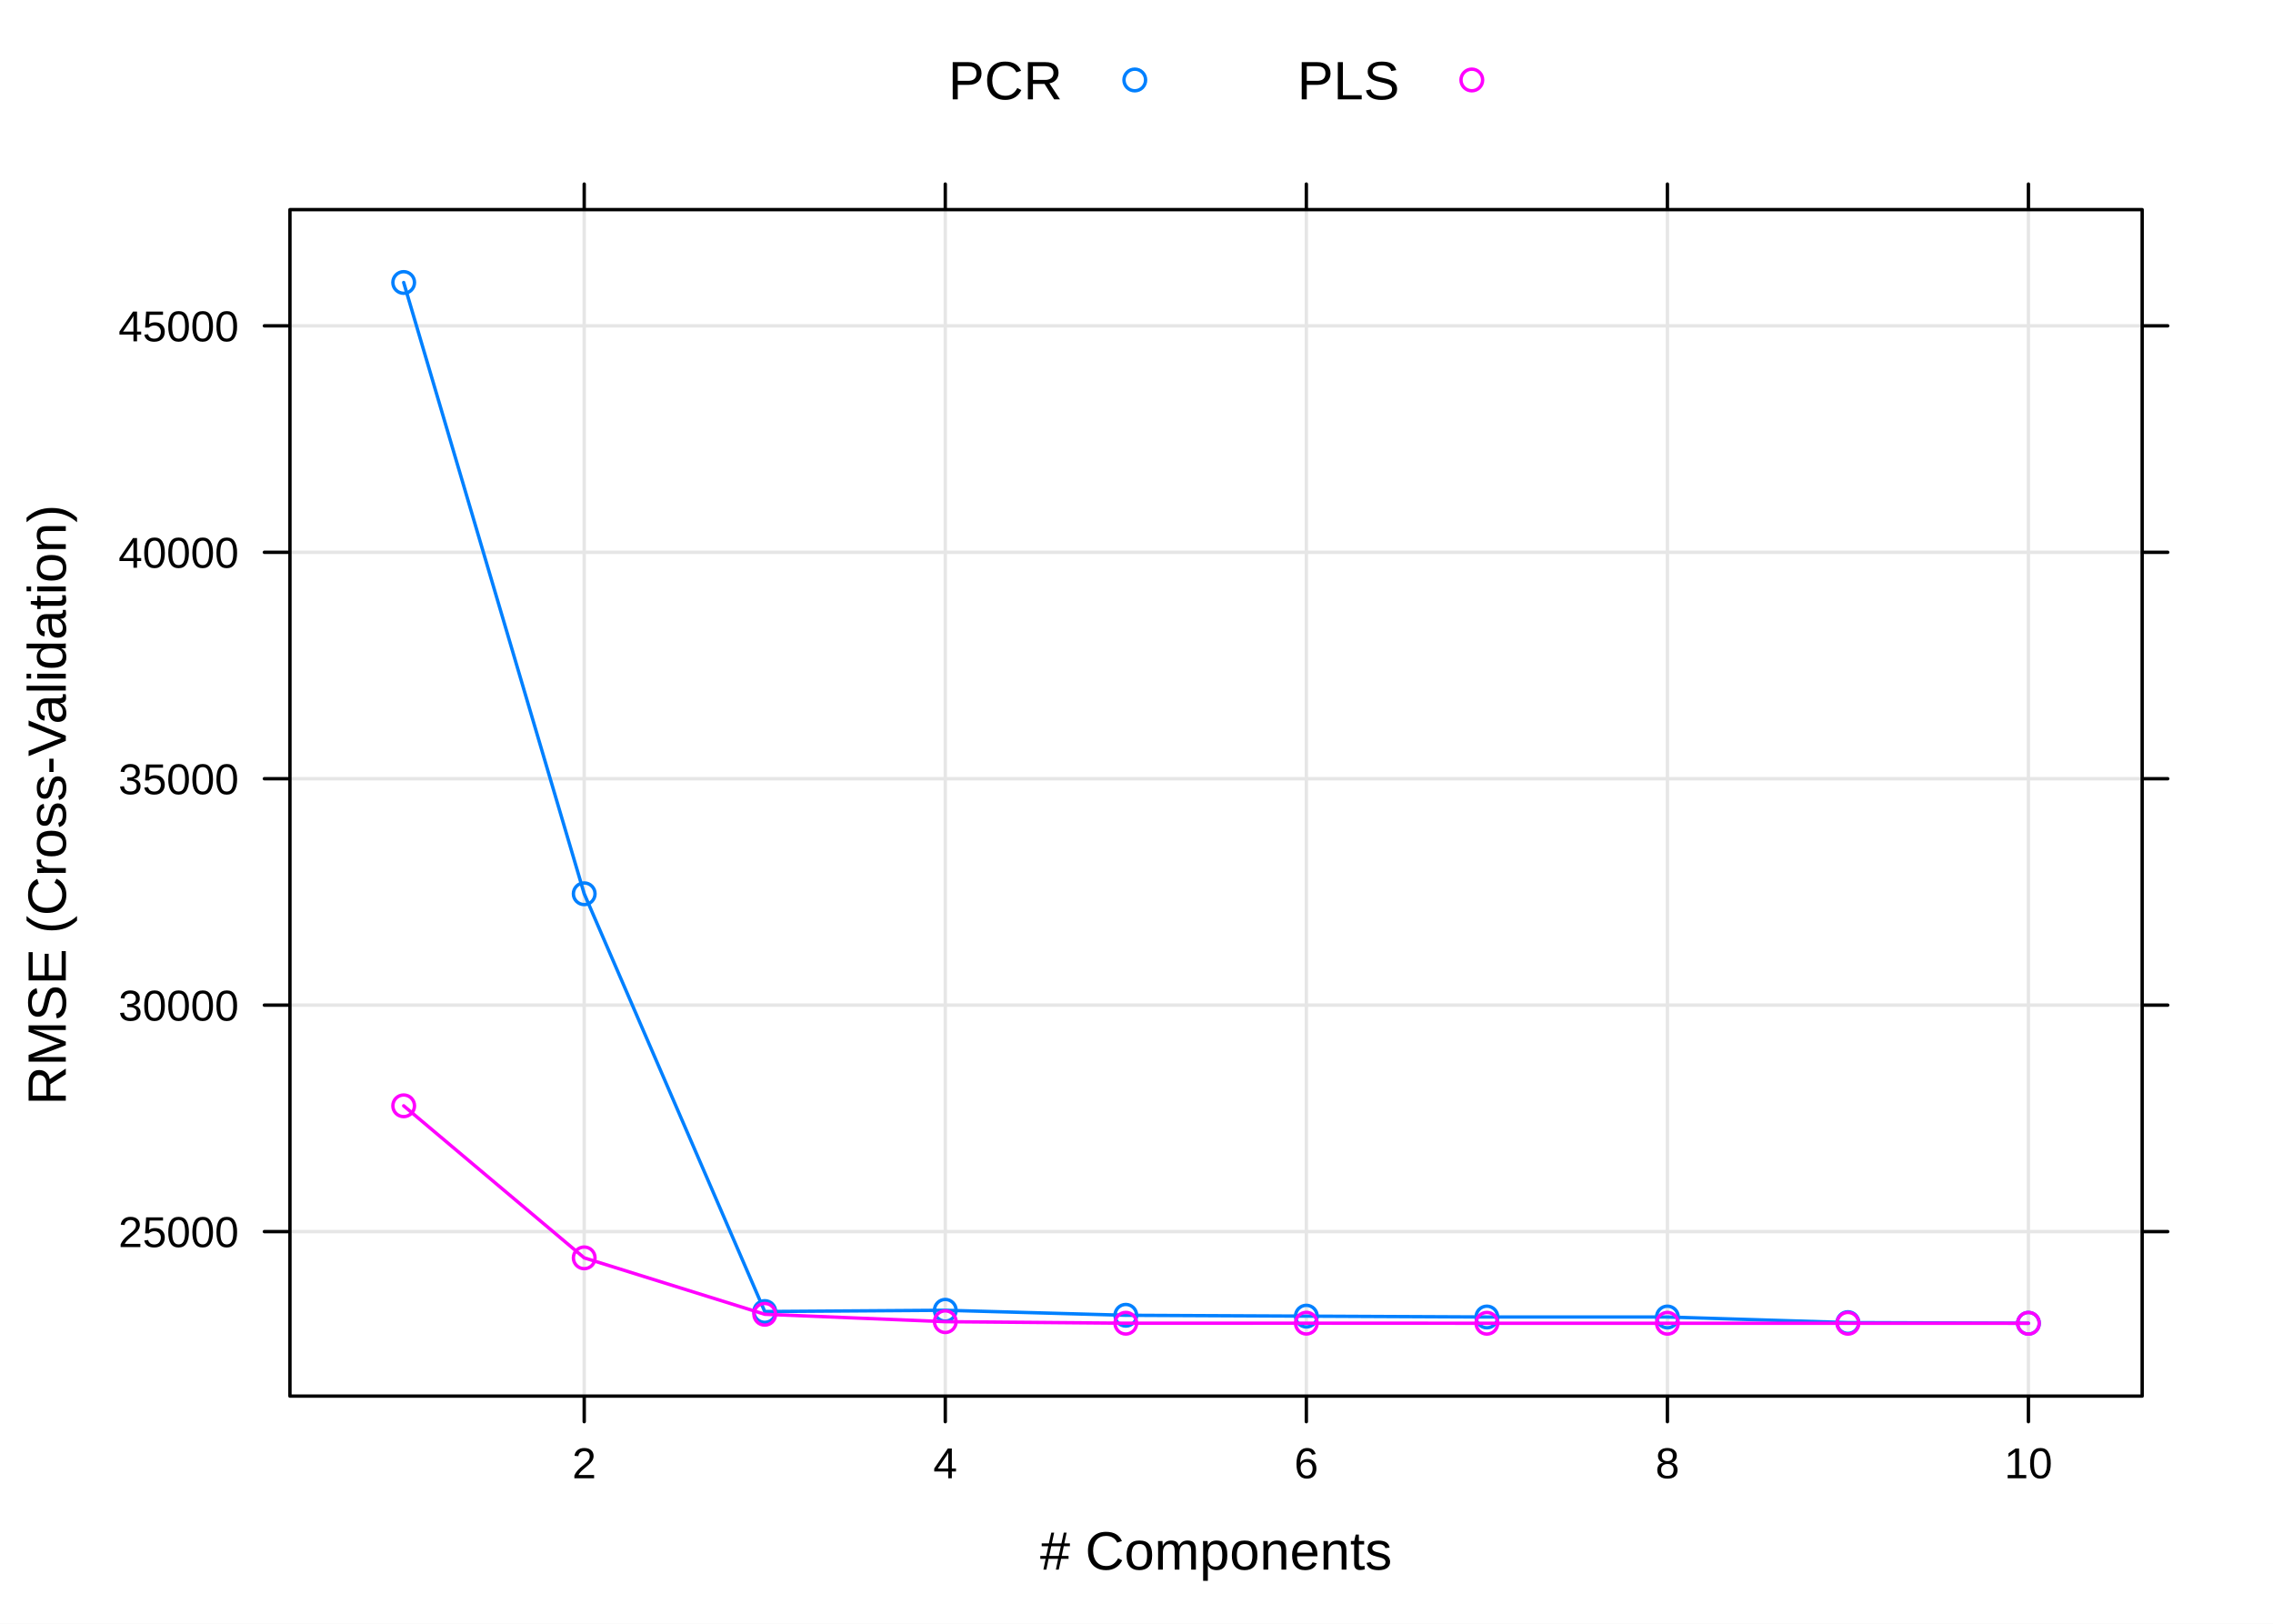
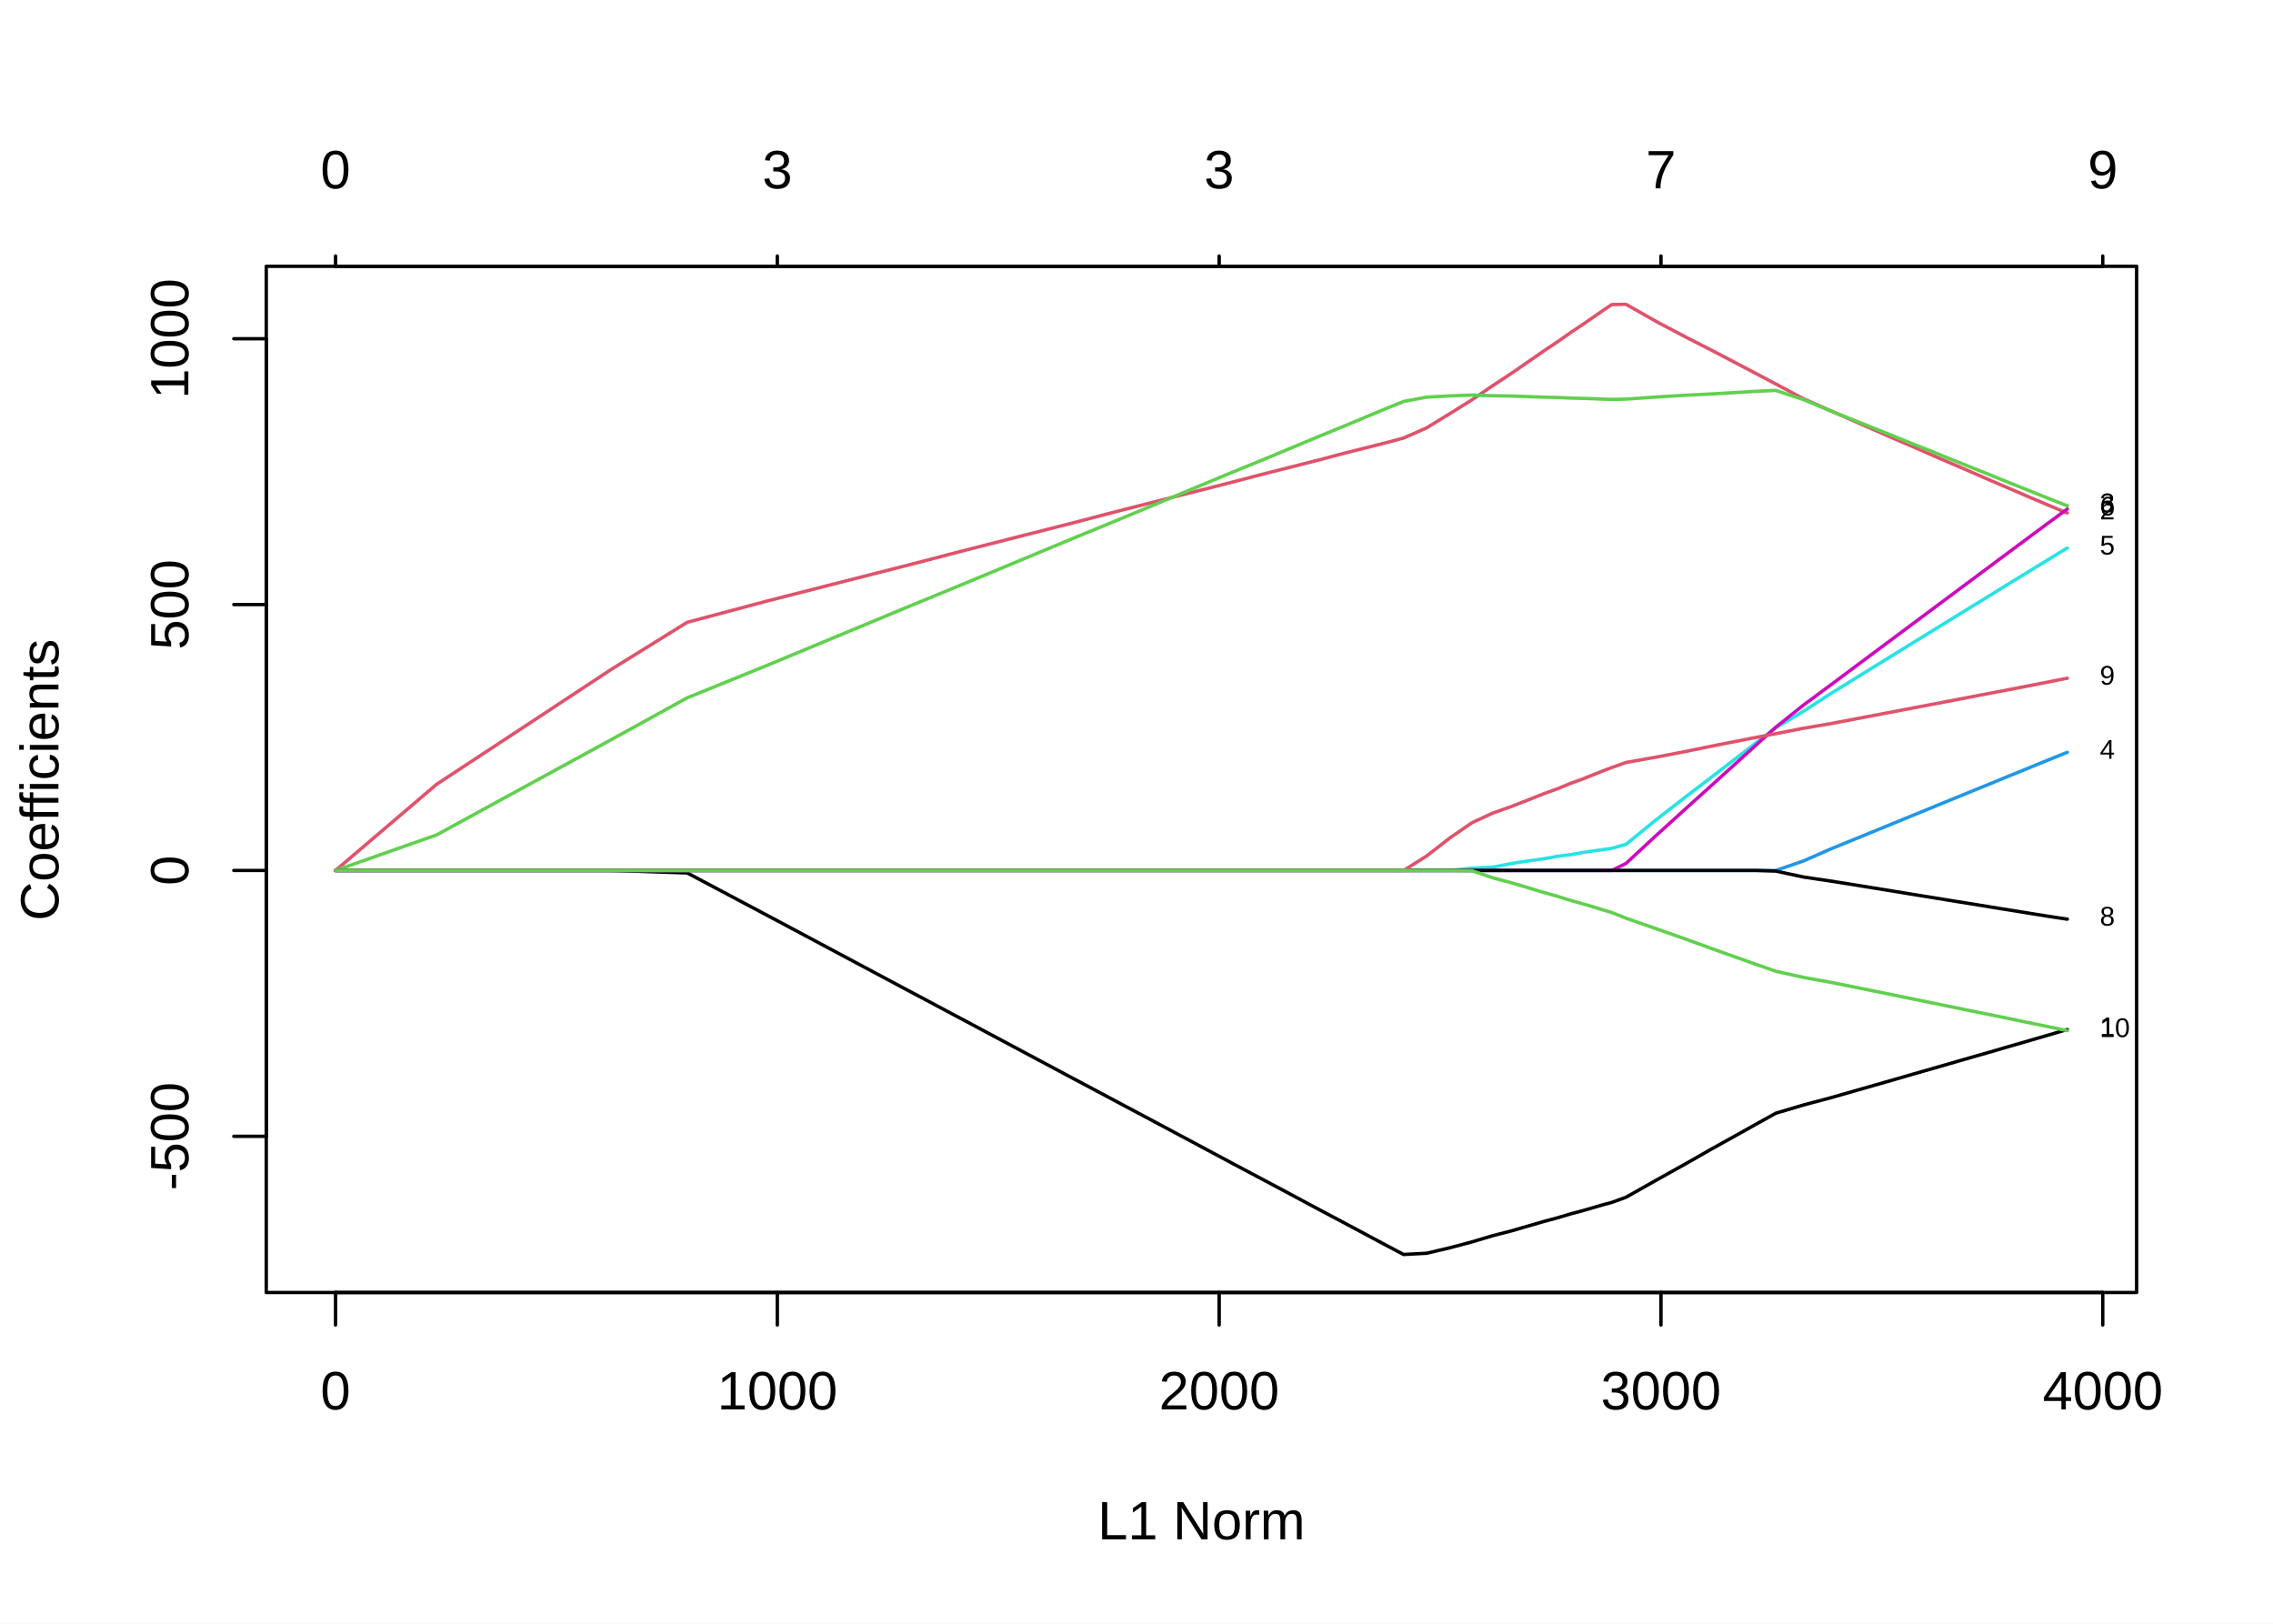
<svg xmlns="http://www.w3.org/2000/svg" viewBox="0 0 504.00 360.00">
  <defs>
    <style type="text/css">
    line, polyline, polygon, path, rect, circle {
      fill: none;
      stroke: #000000;
      stroke-linecap: round;
      stroke-linejoin: round;
      stroke-miterlimit: 10.00;
    }
  </style>
  </defs>
  <rect width="100%" height="100%" style="stroke: none; fill: #FFFFFF;" />
-   <rect x="0.00" y="0.00" width="504.00" height="360.00" style="stroke-width: 0.75; stroke: none;" />
-   <text x="230.62" y="348.00" style="font-size: 12.00px; font-family: Arial;" textLength="78.05px" lengthAdjust="spacingAndGlyphs"># Components</text>
-   <text transform="translate(14.59,245.02) rotate(-90)" style="font-size: 12.00px; font-family: Arial;" textLength="134.03px" lengthAdjust="spacingAndGlyphs">RMSE (Cross-Validation)</text>
  <defs>
-     <clipPath id="cpNjQuMjl8NDc0Ljk5fDMwOS41M3w0Ni40OA==">
-       <rect x="64.29" y="46.48" width="410.70" height="263.05" />
+     <clipPath id="cpNTkuMDR8NDczLjc2fDI4Ni41Nnw1OS4wNA==">
+       <rect x="59.04" y="59.04" width="414.72" height="227.52" />
    </clipPath>
  </defs>
+   <polyline points="74.40,192.99 96.81,192.99 117.05,192.99 135.49,192.99 152.38,193.54 170.18,202.98 186.36,211.60 201.10,219.46 214.54,226.61 226.78,233.14 237.93,239.09 248.10,244.50 257.36,249.43 265.79,253.93 273.47,258.04 280.49,261.76 286.87,265.16 292.68,268.27 297.98,271.08 302.81,273.66 307.21,276.01 311.22,278.13 316.33,277.86 321.58,276.62 326.43,275.33 331.04,273.95 335.10,272.91 338.88,271.81 342.33,270.81 345.42,269.98 348.32,269.11 350.88,268.44 353.25,267.75 355.43,267.11 357.38,266.59 360.53,265.45 367.58,261.47 373.77,258.02 379.55,254.72 384.70,251.86 389.39,249.24 393.76,246.81 399.92,244.98 405.80,243.42 411.01,241.93 415.80,240.56 420.17,239.31 424.24,238.13 427.78,237.12 431.15,236.15 434.17,235.28 436.90,234.49 439.38,233.78 441.64,233.14 443.77,232.51 445.67,231.96 447.37,231.47 448.90,231.03 450.38,230.60 451.67,230.22 452.83,229.89 453.94,229.56 454.91,229.28 455.76,229.02 456.59,228.78 457.30,228.57 458.00,228.36 458.40,228.27 " style="stroke-width: 0.75;" clip-path="url(#cpNTkuMDR8NDczLjc2fDI4Ni41Nnw1OS4wNA==)" />
  <defs>
    <clipPath id="cpMC4wMHw1MDQuMDB8MzYwLjAwfDAuMDA=">
      <rect x="0.00" y="0.00" width="504.00" height="360.00" />
    </clipPath>
  </defs>
-   <line x1="129.54" y1="46.48" x2="129.54" y2="40.81" style="stroke-width: 0.75;" clip-path="url(#cpMC4wMHw1MDQuMDB8MzYwLjAwfDAuMDA=)" />
-   <line x1="209.60" y1="46.48" x2="209.60" y2="40.81" style="stroke-width: 0.75;" clip-path="url(#cpMC4wMHw1MDQuMDB8MzYwLjAwfDAuMDA=)" />
-   <line x1="289.66" y1="46.48" x2="289.66" y2="40.81" style="stroke-width: 0.75;" clip-path="url(#cpMC4wMHw1MDQuMDB8MzYwLjAwfDAuMDA=)" />
-   <line x1="369.72" y1="46.48" x2="369.72" y2="40.81" style="stroke-width: 0.75;" clip-path="url(#cpMC4wMHw1MDQuMDB8MzYwLjAwfDAuMDA=)" />
-   <line x1="449.77" y1="46.48" x2="449.77" y2="40.81" style="stroke-width: 0.75;" clip-path="url(#cpMC4wMHw1MDQuMDB8MzYwLjAwfDAuMDA=)" />
-   <line x1="64.29" y1="273.06" x2="58.62" y2="273.06" style="stroke-width: 0.75;" clip-path="url(#cpMC4wMHw1MDQuMDB8MzYwLjAwfDAuMDA=)" />
-   <line x1="64.29" y1="222.85" x2="58.62" y2="222.85" style="stroke-width: 0.75;" clip-path="url(#cpMC4wMHw1MDQuMDB8MzYwLjAwfDAuMDA=)" />
-   <line x1="64.29" y1="172.65" x2="58.62" y2="172.65" style="stroke-width: 0.75;" clip-path="url(#cpMC4wMHw1MDQuMDB8MzYwLjAwfDAuMDA=)" />
-   <line x1="64.29" y1="122.45" x2="58.62" y2="122.45" style="stroke-width: 0.75;" clip-path="url(#cpMC4wMHw1MDQuMDB8MzYwLjAwfDAuMDA=)" />
-   <line x1="64.29" y1="72.24" x2="58.62" y2="72.24" style="stroke-width: 0.75;" clip-path="url(#cpMC4wMHw1MDQuMDB8MzYwLjAwfDAuMDA=)" />
+   <line x1="74.40" y1="286.56" x2="466.25" y2="286.56" style="stroke-width: 0.75;" clip-path="url(#cpMC4wMHw1MDQuMDB8MzYwLjAwfDAuMDA=)" />
+   <line x1="74.40" y1="286.56" x2="74.40" y2="293.76" style="stroke-width: 0.75;" clip-path="url(#cpMC4wMHw1MDQuMDB8MzYwLjAwfDAuMDA=)" />
+   <line x1="172.36" y1="286.56" x2="172.36" y2="293.76" style="stroke-width: 0.75;" clip-path="url(#cpMC4wMHw1MDQuMDB8MzYwLjAwfDAuMDA=)" />
+   <line x1="270.33" y1="286.56" x2="270.33" y2="293.76" style="stroke-width: 0.75;" clip-path="url(#cpMC4wMHw1MDQuMDB8MzYwLjAwfDAuMDA=)" />
+   <line x1="368.29" y1="286.56" x2="368.29" y2="293.76" style="stroke-width: 0.75;" clip-path="url(#cpMC4wMHw1MDQuMDB8MzYwLjAwfDAuMDA=)" />
+   <line x1="466.25" y1="286.56" x2="466.25" y2="293.76" style="stroke-width: 0.75;" clip-path="url(#cpMC4wMHw1MDQuMDB8MzYwLjAwfDAuMDA=)" />
  <g clip-path="url(#cpMC4wMHw1MDQuMDB8MzYwLjAwfDAuMDA=)">
-     <text x="26.26" y="276.49" style="font-size: 9.60px; font-family: Arial;" textLength="26.70px" lengthAdjust="spacingAndGlyphs">25000</text>
+     <text x="71.06" y="312.48" style="font-size: 12.00px; font-family: Arial;" textLength="6.67px" lengthAdjust="spacingAndGlyphs">0</text>
  </g>
  <g clip-path="url(#cpMC4wMHw1MDQuMDB8MzYwLjAwfDAuMDA=)">
-     <text x="26.26" y="226.29" style="font-size: 9.60px; font-family: Arial;" textLength="26.70px" lengthAdjust="spacingAndGlyphs">30000</text>
+     <text x="159.02" y="312.48" style="font-size: 12.00px; font-family: Arial;" textLength="26.70px" lengthAdjust="spacingAndGlyphs">1000</text>
  </g>
  <g clip-path="url(#cpMC4wMHw1MDQuMDB8MzYwLjAwfDAuMDA=)">
-     <text x="26.26" y="176.09" style="font-size: 9.60px; font-family: Arial;" textLength="26.70px" lengthAdjust="spacingAndGlyphs">35000</text>
+     <text x="256.98" y="312.48" style="font-size: 12.00px; font-family: Arial;" textLength="26.70px" lengthAdjust="spacingAndGlyphs">2000</text>
  </g>
  <g clip-path="url(#cpMC4wMHw1MDQuMDB8MzYwLjAwfDAuMDA=)">
-     <text x="26.26" y="125.88" style="font-size: 9.60px; font-family: Arial;" textLength="26.70px" lengthAdjust="spacingAndGlyphs">40000</text>
+     <text x="354.94" y="312.48" style="font-size: 12.00px; font-family: Arial;" textLength="26.70px" lengthAdjust="spacingAndGlyphs">3000</text>
  </g>
  <g clip-path="url(#cpMC4wMHw1MDQuMDB8MzYwLjAwfDAuMDA=)">
-     <text x="26.26" y="75.68" style="font-size: 9.60px; font-family: Arial;" textLength="26.70px" lengthAdjust="spacingAndGlyphs">45000</text>
+     <text x="452.91" y="312.48" style="font-size: 12.00px; font-family: Arial;" textLength="26.70px" lengthAdjust="spacingAndGlyphs">4000</text>
  </g>
-   <line x1="129.54" y1="309.53" x2="129.54" y2="315.20" style="stroke-width: 0.75;" clip-path="url(#cpMC4wMHw1MDQuMDB8MzYwLjAwfDAuMDA=)" />
-   <line x1="209.60" y1="309.53" x2="209.60" y2="315.20" style="stroke-width: 0.75;" clip-path="url(#cpMC4wMHw1MDQuMDB8MzYwLjAwfDAuMDA=)" />
-   <line x1="289.66" y1="309.53" x2="289.66" y2="315.20" style="stroke-width: 0.75;" clip-path="url(#cpMC4wMHw1MDQuMDB8MzYwLjAwfDAuMDA=)" />
-   <line x1="369.72" y1="309.53" x2="369.72" y2="315.20" style="stroke-width: 0.75;" clip-path="url(#cpMC4wMHw1MDQuMDB8MzYwLjAwfDAuMDA=)" />
-   <line x1="449.77" y1="309.53" x2="449.77" y2="315.20" style="stroke-width: 0.75;" clip-path="url(#cpMC4wMHw1MDQuMDB8MzYwLjAwfDAuMDA=)" />
+   <line x1="59.04" y1="251.93" x2="59.04" y2="75.10" style="stroke-width: 0.75;" clip-path="url(#cpMC4wMHw1MDQuMDB8MzYwLjAwfDAuMDA=)" />
+   <line x1="59.04" y1="251.93" x2="51.84" y2="251.93" style="stroke-width: 0.75;" clip-path="url(#cpMC4wMHw1MDQuMDB8MzYwLjAwfDAuMDA=)" />
+   <line x1="59.04" y1="192.99" x2="51.84" y2="192.99" style="stroke-width: 0.75;" clip-path="url(#cpMC4wMHw1MDQuMDB8MzYwLjAwfDAuMDA=)" />
+   <line x1="59.04" y1="134.04" x2="51.84" y2="134.04" style="stroke-width: 0.75;" clip-path="url(#cpMC4wMHw1MDQuMDB8MzYwLjAwfDAuMDA=)" />
+   <line x1="59.04" y1="75.10" x2="51.84" y2="75.10" style="stroke-width: 0.75;" clip-path="url(#cpMC4wMHw1MDQuMDB8MzYwLjAwfDAuMDA=)" />
  <g clip-path="url(#cpMC4wMHw1MDQuMDB8MzYwLjAwfDAuMDA=)">
-     <text x="126.87" y="327.74" style="font-size: 9.60px; font-family: Arial;" textLength="5.34px" lengthAdjust="spacingAndGlyphs">2</text>
+     <text transform="translate(41.76,263.94) rotate(-90)" style="font-size: 12.00px; font-family: Arial;" textLength="24.02px" lengthAdjust="spacingAndGlyphs">-500</text>
  </g>
  <g clip-path="url(#cpMC4wMHw1MDQuMDB8MzYwLjAwfDAuMDA=)">
-     <text x="206.93" y="327.74" style="font-size: 9.60px; font-family: Arial;" textLength="5.34px" lengthAdjust="spacingAndGlyphs">4</text>
+     <text transform="translate(41.76,196.32) rotate(-90)" style="font-size: 12.00px; font-family: Arial;" textLength="6.67px" lengthAdjust="spacingAndGlyphs">0</text>
  </g>
  <g clip-path="url(#cpMC4wMHw1MDQuMDB8MzYwLjAwfDAuMDA=)">
-     <text x="286.99" y="327.74" style="font-size: 9.60px; font-family: Arial;" textLength="5.34px" lengthAdjust="spacingAndGlyphs">6</text>
+     <text transform="translate(41.76,144.05) rotate(-90)" style="font-size: 12.00px; font-family: Arial;" textLength="20.02px" lengthAdjust="spacingAndGlyphs">500</text>
  </g>
  <g clip-path="url(#cpMC4wMHw1MDQuMDB8MzYwLjAwfDAuMDA=)">
-     <text x="367.05" y="327.74" style="font-size: 9.60px; font-family: Arial;" textLength="5.34px" lengthAdjust="spacingAndGlyphs">8</text>
+     <text transform="translate(41.76,88.44) rotate(-90)" style="font-size: 12.00px; font-family: Arial;" textLength="26.70px" lengthAdjust="spacingAndGlyphs">1000</text>
+   </g>
+   <polyline points="59.04,286.56 473.76,286.56 473.76,59.04 59.04,59.04 59.04,286.56 " style="stroke-width: 0.75;" clip-path="url(#cpMC4wMHw1MDQuMDB8MzYwLjAwfDAuMDA=)" />
+   <g clip-path="url(#cpMC4wMHw1MDQuMDB8MzYwLjAwfDAuMDA=)">
+     <text x="243.39" y="341.28" style="font-size: 12.00px; font-family: Arial;" textLength="46.01px" lengthAdjust="spacingAndGlyphs">L1 Norm</text>
  </g>
  <g clip-path="url(#cpMC4wMHw1MDQuMDB8MzYwLjAwfDAuMDA=)">
-     <text x="444.43" y="327.74" style="font-size: 9.60px; font-family: Arial;" textLength="10.68px" lengthAdjust="spacingAndGlyphs">10</text>
+     <text transform="translate(12.96,204.15) rotate(-90)" style="font-size: 12.00px; font-family: Arial;" textLength="62.70px" lengthAdjust="spacingAndGlyphs">Coefficients</text>
  </g>
-   <line x1="474.99" y1="273.06" x2="480.66" y2="273.06" style="stroke-width: 0.75;" clip-path="url(#cpMC4wMHw1MDQuMDB8MzYwLjAwfDAuMDA=)" />
-   <line x1="474.99" y1="222.85" x2="480.66" y2="222.85" style="stroke-width: 0.75;" clip-path="url(#cpMC4wMHw1MDQuMDB8MzYwLjAwfDAuMDA=)" />
-   <line x1="474.99" y1="172.65" x2="480.66" y2="172.65" style="stroke-width: 0.75;" clip-path="url(#cpMC4wMHw1MDQuMDB8MzYwLjAwfDAuMDA=)" />
-   <line x1="474.99" y1="122.45" x2="480.66" y2="122.45" style="stroke-width: 0.75;" clip-path="url(#cpMC4wMHw1MDQuMDB8MzYwLjAwfDAuMDA=)" />
-   <line x1="474.99" y1="72.24" x2="480.66" y2="72.24" style="stroke-width: 0.75;" clip-path="url(#cpMC4wMHw1MDQuMDB8MzYwLjAwfDAuMDA=)" />
  <defs>
-     <clipPath id="cpNjQuMjl8NDc0Ljk5fDMwOS41M3w0Ni40OA==">
-       <rect x="64.29" y="46.48" width="410.70" height="263.05" />
+     <clipPath id="cpNTkuMDR8NDczLjc2fDI4Ni41Nnw1OS4wNA==">
+       <rect x="59.04" y="59.04" width="414.72" height="227.52" />
    </clipPath>
  </defs>
-   <line x1="64.29" y1="273.06" x2="474.99" y2="273.06" style="stroke-width: 0.75; stroke: #E6E6E6;" clip-path="url(#cpNjQuMjl8NDc0Ljk5fDMwOS41M3w0Ni40OA==)" />
-   <line x1="64.29" y1="222.85" x2="474.99" y2="222.85" style="stroke-width: 0.75; stroke: #E6E6E6;" clip-path="url(#cpNjQuMjl8NDc0Ljk5fDMwOS41M3w0Ni40OA==)" />
-   <line x1="64.29" y1="172.65" x2="474.99" y2="172.65" style="stroke-width: 0.75; stroke: #E6E6E6;" clip-path="url(#cpNjQuMjl8NDc0Ljk5fDMwOS41M3w0Ni40OA==)" />
-   <line x1="64.29" y1="122.45" x2="474.99" y2="122.45" style="stroke-width: 0.75; stroke: #E6E6E6;" clip-path="url(#cpNjQuMjl8NDc0Ljk5fDMwOS41M3w0Ni40OA==)" />
-   <line x1="64.29" y1="72.24" x2="474.99" y2="72.24" style="stroke-width: 0.75; stroke: #E6E6E6;" clip-path="url(#cpNjQuMjl8NDc0Ljk5fDMwOS41M3w0Ni40OA==)" />
-   <line x1="129.54" y1="309.53" x2="129.54" y2="46.48" style="stroke-width: 0.75; stroke: #E6E6E6;" clip-path="url(#cpNjQuMjl8NDc0Ljk5fDMwOS41M3w0Ni40OA==)" />
-   <line x1="209.60" y1="309.53" x2="209.60" y2="46.48" style="stroke-width: 0.75; stroke: #E6E6E6;" clip-path="url(#cpNjQuMjl8NDc0Ljk5fDMwOS41M3w0Ni40OA==)" />
-   <line x1="289.66" y1="309.53" x2="289.66" y2="46.48" style="stroke-width: 0.75; stroke: #E6E6E6;" clip-path="url(#cpNjQuMjl8NDc0Ljk5fDMwOS41M3w0Ni40OA==)" />
-   <line x1="369.72" y1="309.53" x2="369.72" y2="46.48" style="stroke-width: 0.75; stroke: #E6E6E6;" clip-path="url(#cpNjQuMjl8NDc0Ljk5fDMwOS41M3w0Ni40OA==)" />
-   <line x1="449.77" y1="309.53" x2="449.77" y2="46.48" style="stroke-width: 0.75; stroke: #E6E6E6;" clip-path="url(#cpNjQuMjl8NDc0Ljk5fDMwOS41M3w0Ni40OA==)" />
-   <circle cx="89.51" cy="62.63" r="2.40" style="stroke-width: 0.75; stroke: #0080FF;" clip-path="url(#cpNjQuMjl8NDc0Ljk5fDMwOS41M3w0Ni40OA==)" />
-   <circle cx="129.54" cy="198.16" r="2.40" style="stroke-width: 0.75; stroke: #0080FF;" clip-path="url(#cpNjQuMjl8NDc0Ljk5fDMwOS41M3w0Ni40OA==)" />
-   <circle cx="169.57" cy="290.78" r="2.40" style="stroke-width: 0.75; stroke: #0080FF;" clip-path="url(#cpNjQuMjl8NDc0Ljk5fDMwOS41M3w0Ni40OA==)" />
-   <circle cx="209.60" cy="290.50" r="2.40" style="stroke-width: 0.75; stroke: #0080FF;" clip-path="url(#cpNjQuMjl8NDc0Ljk5fDMwOS41M3w0Ni40OA==)" />
-   <circle cx="249.63" cy="291.61" r="2.40" style="stroke-width: 0.75; stroke: #0080FF;" clip-path="url(#cpNjQuMjl8NDc0Ljk5fDMwOS41M3w0Ni40OA==)" />
-   <circle cx="289.66" cy="291.80" r="2.40" style="stroke-width: 0.75; stroke: #0080FF;" clip-path="url(#cpNjQuMjl8NDc0Ljk5fDMwOS41M3w0Ni40OA==)" />
-   <circle cx="329.69" cy="291.99" r="2.40" style="stroke-width: 0.75; stroke: #0080FF;" clip-path="url(#cpNjQuMjl8NDc0Ljk5fDMwOS41M3w0Ni40OA==)" />
-   <circle cx="369.72" cy="291.99" r="2.40" style="stroke-width: 0.75; stroke: #0080FF;" clip-path="url(#cpNjQuMjl8NDc0Ljk5fDMwOS41M3w0Ni40OA==)" />
-   <circle cx="409.74" cy="293.23" r="2.40" style="stroke-width: 0.75; stroke: #0080FF;" clip-path="url(#cpNjQuMjl8NDc0Ljk5fDMwOS41M3w0Ni40OA==)" />
-   <circle cx="449.77" cy="293.38" r="2.40" style="stroke-width: 0.75; stroke: #0080FF;" clip-path="url(#cpNjQuMjl8NDc0Ljk5fDMwOS41M3w0Ni40OA==)" />
-   <polyline points="89.51,62.63 129.54,198.16 169.57,290.78 209.60,290.50 249.63,291.61 289.66,291.80 329.69,291.99 369.72,291.99 409.74,293.23 449.77,293.38 " style="stroke-width: 0.75; stroke: #0080FF;" clip-path="url(#cpNjQuMjl8NDc0Ljk5fDMwOS41M3w0Ni40OA==)" />
-   <circle cx="89.51" cy="245.17" r="2.40" style="stroke-width: 0.75; stroke: #FF00FF;" clip-path="url(#cpNjQuMjl8NDc0Ljk5fDMwOS41M3w0Ni40OA==)" />
-   <circle cx="129.54" cy="278.88" r="2.40" style="stroke-width: 0.75; stroke: #FF00FF;" clip-path="url(#cpNjQuMjl8NDc0Ljk5fDMwOS41M3w0Ni40OA==)" />
-   <circle cx="169.57" cy="291.39" r="2.40" style="stroke-width: 0.75; stroke: #FF00FF;" clip-path="url(#cpNjQuMjl8NDc0Ljk5fDMwOS41M3w0Ni40OA==)" />
-   <circle cx="209.60" cy="293.03" r="2.40" style="stroke-width: 0.75; stroke: #FF00FF;" clip-path="url(#cpNjQuMjl8NDc0Ljk5fDMwOS41M3w0Ni40OA==)" />
-   <circle cx="249.63" cy="293.37" r="2.40" style="stroke-width: 0.75; stroke: #FF00FF;" clip-path="url(#cpNjQuMjl8NDc0Ljk5fDMwOS41M3w0Ni40OA==)" />
-   <circle cx="289.66" cy="293.36" r="2.40" style="stroke-width: 0.75; stroke: #FF00FF;" clip-path="url(#cpNjQuMjl8NDc0Ljk5fDMwOS41M3w0Ni40OA==)" />
-   <circle cx="329.69" cy="293.38" r="2.40" style="stroke-width: 0.75; stroke: #FF00FF;" clip-path="url(#cpNjQuMjl8NDc0Ljk5fDMwOS41M3w0Ni40OA==)" />
-   <circle cx="369.72" cy="293.38" r="2.40" style="stroke-width: 0.75; stroke: #FF00FF;" clip-path="url(#cpNjQuMjl8NDc0Ljk5fDMwOS41M3w0Ni40OA==)" />
-   <circle cx="409.74" cy="293.38" r="2.40" style="stroke-width: 0.75; stroke: #FF00FF;" clip-path="url(#cpNjQuMjl8NDc0Ljk5fDMwOS41M3w0Ni40OA==)" />
-   <circle cx="449.77" cy="293.38" r="2.40" style="stroke-width: 0.75; stroke: #FF00FF;" clip-path="url(#cpNjQuMjl8NDc0Ljk5fDMwOS41M3w0Ni40OA==)" />
-   <polyline points="89.51,245.17 129.54,278.88 169.57,291.39 209.60,293.03 249.63,293.37 289.66,293.36 329.69,293.38 369.72,293.38 409.74,293.38 449.77,293.38 " style="stroke-width: 0.75; stroke: #FF00FF;" clip-path="url(#cpNjQuMjl8NDc0Ljk5fDMwOS41M3w0Ni40OA==)" />
+   <polyline points="74.40,192.99 96.81,173.89 117.05,160.59 135.49,148.44 152.38,137.97 170.18,133.23 186.36,129.10 201.10,125.35 214.54,121.86 226.78,118.75 237.93,115.92 248.10,113.27 257.36,110.92 265.79,108.79 273.47,106.84 280.49,105.00 286.87,103.39 292.68,101.92 297.98,100.51 302.81,99.30 307.21,98.19 311.22,97.12 316.33,94.86 321.58,91.65 326.43,88.61 331.04,85.47 335.10,82.80 338.88,80.19 342.33,77.80 345.42,75.73 348.32,73.70 350.88,71.99 353.25,70.35 355.43,68.84 357.38,67.53 360.53,67.47 367.58,71.46 373.77,74.72 379.55,77.67 384.70,80.37 389.39,82.83 393.76,85.14 399.92,88.43 405.80,91.02 411.01,93.31 415.80,95.42 420.17,97.33 424.24,99.07 427.78,100.63 431.15,102.09 434.17,103.39 436.90,104.57 439.38,105.65 441.64,106.63 443.77,107.55 445.67,108.36 447.37,109.08 448.90,109.75 450.38,110.39 451.67,110.93 452.83,111.42 453.94,111.90 454.91,112.30 455.76,112.65 456.59,113.01 457.30,113.30 458.00,113.60 458.40,113.73 " style="stroke-width: 0.75; stroke: #DF536B;" clip-path="url(#cpNTkuMDR8NDczLjc2fDI4Ni41Nnw1OS4wNA==)" />
+   <polyline points="74.40,192.99 96.81,185.11 117.05,174.06 135.49,164.01 152.38,154.71 170.18,147.48 186.36,140.76 201.10,134.63 214.54,129.09 226.78,124.00 237.93,119.36 248.10,115.18 257.36,111.33 265.79,107.81 273.47,104.61 280.49,101.74 286.87,99.08 292.68,96.66 297.98,94.49 302.81,92.47 307.21,90.64 311.22,89.01 316.33,88.05 321.58,87.77 326.43,87.59 331.04,87.74 335.10,87.80 338.88,87.93 342.33,88.06 345.42,88.13 348.32,88.26 350.88,88.32 353.25,88.40 355.43,88.49 357.38,88.55 360.53,88.49 367.58,88.00 373.77,87.63 379.55,87.34 384.70,87.04 389.39,86.76 393.76,86.56 399.92,88.61 405.80,91.07 411.01,93.13 415.80,95.05 420.17,96.80 424.24,98.46 427.78,99.85 431.15,101.23 434.17,102.45 436.90,103.54 439.38,104.53 441.64,105.43 443.77,106.31 445.67,107.08 447.37,107.75 448.90,108.36 450.38,108.96 451.67,109.49 452.83,109.94 453.94,110.39 454.91,110.78 455.76,111.11 456.59,111.44 457.30,111.72 458.00,112.00 458.40,112.13 " style="stroke-width: 0.75; stroke: #61D04F;" clip-path="url(#cpNTkuMDR8NDczLjc2fDI4Ni41Nnw1OS4wNA==)" />
+   <polyline points="74.40,192.99 96.81,192.99 117.05,192.99 135.49,192.99 152.38,192.99 170.18,192.99 186.36,192.99 201.10,192.99 214.54,192.99 226.78,192.99 237.93,192.99 248.10,192.99 257.36,192.99 265.79,192.99 273.47,192.99 280.49,192.99 286.87,192.99 292.68,192.99 297.98,192.99 302.81,192.99 307.21,192.99 311.22,192.99 316.33,192.99 321.58,192.99 326.43,192.99 331.04,192.99 335.10,192.99 338.88,192.99 342.33,192.99 345.42,192.99 348.32,192.99 350.88,192.99 353.25,192.99 355.43,192.99 357.38,192.99 360.53,192.99 367.58,192.99 373.77,192.99 379.55,192.99 384.70,192.99 389.39,192.99 393.76,192.99 399.92,190.87 405.80,188.28 411.01,186.15 415.80,184.19 420.17,182.40 424.24,180.73 427.78,179.29 431.15,177.90 434.17,176.67 436.90,175.55 439.38,174.54 441.64,173.62 443.77,172.74 445.67,171.96 447.37,171.27 448.90,170.65 450.38,170.04 451.67,169.51 452.83,169.05 453.94,168.59 454.91,168.20 455.76,167.85 456.59,167.52 457.30,167.23 458.00,166.95 458.40,166.80 " style="stroke-width: 0.75; stroke: #2297E6;" clip-path="url(#cpNTkuMDR8NDczLjc2fDI4Ni41Nnw1OS4wNA==)" />
+   <polyline points="74.40,192.99 96.81,192.99 117.05,192.99 135.49,192.99 152.38,192.99 170.18,192.99 186.36,192.99 201.10,192.99 214.54,192.99 226.78,192.99 237.93,192.99 248.10,192.99 257.36,192.99 265.79,192.99 273.47,192.99 280.49,192.99 286.87,192.99 292.68,192.99 297.98,192.99 302.81,192.99 307.21,192.99 311.22,192.99 316.33,192.99 321.58,192.99 326.43,192.48 331.04,192.25 335.10,191.46 338.88,190.87 342.33,190.40 345.42,189.83 348.32,189.48 350.88,189.02 353.25,188.66 355.43,188.38 357.38,188.08 360.53,187.20 367.58,181.47 373.77,176.67 379.55,172.26 384.70,168.30 389.39,164.68 393.76,161.36 399.92,157.68 405.80,153.86 411.01,150.63 415.80,147.67 420.17,144.98 424.24,142.47 427.78,140.29 431.15,138.21 434.17,136.35 436.90,134.67 439.38,133.15 441.64,131.76 443.77,130.44 445.67,129.27 447.37,128.23 448.90,127.29 450.38,126.39 451.67,125.59 452.83,124.89 453.94,124.21 454.91,123.62 455.76,123.10 456.59,122.59 457.30,122.16 458.00,121.74 458.40,121.51 " style="stroke-width: 0.75; stroke: #28E2E5;" clip-path="url(#cpNTkuMDR8NDczLjc2fDI4Ni41Nnw1OS4wNA==)" />
+   <polyline points="74.40,192.99 96.81,192.99 117.05,192.99 135.49,192.99 152.38,192.99 170.18,192.99 186.36,192.99 201.10,192.99 214.54,192.99 226.78,192.99 237.93,192.99 248.10,192.99 257.36,192.99 265.79,192.99 273.47,192.99 280.49,192.99 286.87,192.99 292.68,192.99 297.98,192.99 302.81,192.99 307.21,192.99 311.22,192.99 316.33,192.99 321.58,192.99 326.43,192.99 331.04,192.99 335.10,192.99 338.88,192.99 342.33,192.99 345.42,192.99 348.32,192.99 350.88,192.99 353.25,192.99 355.43,192.99 357.38,192.99 360.53,191.44 367.58,184.91 373.77,179.30 379.55,174.09 384.70,169.43 389.39,165.18 393.76,161.22 399.92,156.30 405.80,151.96 411.01,148.07 415.80,144.50 420.17,141.25 424.24,138.21 427.78,135.58 431.15,133.07 434.17,130.82 436.90,128.79 439.38,126.94 441.64,125.26 443.77,123.67 445.67,122.26 447.37,121.00 448.90,119.86 450.38,118.76 451.67,117.80 452.83,116.95 453.94,116.12 454.91,115.41 455.76,114.79 456.59,114.17 457.30,113.65 458.00,113.13 458.40,112.86 " style="stroke-width: 0.75; stroke: #CD0BBC;" clip-path="url(#cpNTkuMDR8NDczLjc2fDI4Ni41Nnw1OS4wNA==)" />
+   <polyline points="74.40,192.99 96.81,192.99 117.05,192.99 135.49,192.99 152.38,192.99 170.18,192.99 186.36,192.99 201.10,192.99 214.54,192.99 226.78,192.99 237.93,192.99 248.10,192.99 257.36,192.99 265.79,192.99 273.47,192.99 280.49,192.99 286.87,192.99 292.68,192.99 297.98,192.99 302.81,192.99 307.21,192.99 311.22,192.99 316.33,192.99 321.58,192.99 326.43,192.99 331.04,192.99 335.10,192.99 338.88,192.99 342.33,192.99 345.42,192.99 348.32,192.99 350.88,192.99 353.25,192.99 355.43,192.99 357.38,192.99 360.53,192.99 367.58,192.99 373.77,192.99 379.55,192.99 384.70,192.99 389.39,192.99 393.76,193.13 399.92,194.45 405.80,195.32 411.01,196.15 415.80,196.93 420.17,197.64 424.24,198.31 427.78,198.88 431.15,199.43 434.17,199.92 436.90,200.36 439.38,200.76 441.64,201.13 443.77,201.48 445.67,201.78 447.37,202.05 448.90,202.30 450.38,202.54 451.67,202.75 452.83,202.93 453.94,203.11 454.91,203.26 455.76,203.39 456.59,203.52 457.30,203.62 458.00,203.73 458.40,203.78 " style="stroke-width: 0.75;" clip-path="url(#cpNTkuMDR8NDczLjc2fDI4Ni41Nnw1OS4wNA==)" />
+   <polyline points="74.40,192.99 96.81,192.99 117.05,192.99 135.49,192.99 152.38,192.99 170.18,192.99 186.36,192.99 201.10,192.99 214.54,192.99 226.78,192.99 237.93,192.99 248.10,192.99 257.36,192.99 265.79,192.99 273.47,192.99 280.49,192.99 286.87,192.99 292.68,192.99 297.98,192.99 302.81,192.99 307.21,192.99 311.22,192.99 316.33,189.79 321.58,185.71 326.43,182.38 331.04,180.25 335.10,178.82 338.88,177.34 342.33,175.97 345.42,174.85 348.32,173.65 350.88,172.73 353.25,171.79 355.43,170.91 357.38,170.18 360.53,169.05 367.58,167.80 373.77,166.60 379.55,165.42 384.70,164.41 389.39,163.49 393.76,162.66 399.92,161.46 405.80,160.46 411.01,159.47 415.80,158.56 420.17,157.73 424.24,156.95 427.78,156.28 431.15,155.64 434.17,155.06 436.90,154.54 439.38,154.06 441.64,153.63 443.77,153.22 445.67,152.86 447.37,152.53 448.90,152.23 450.38,151.95 451.67,151.70 452.83,151.47 453.94,151.25 454.91,151.06 455.76,150.89 456.59,150.72 457.30,150.58 458.00,150.44 458.40,150.37 " style="stroke-width: 0.75; stroke: #DF536B;" clip-path="url(#cpNTkuMDR8NDczLjc2fDI4Ni41Nnw1OS4wNA==)" />
+   <polyline points="74.40,192.99 96.81,192.99 117.05,192.99 135.49,192.99 152.38,192.99 170.18,192.99 186.36,192.99 201.10,192.99 214.54,192.99 226.78,192.99 237.93,192.99 248.10,192.99 257.36,192.99 265.79,192.99 273.47,192.99 280.49,192.99 286.87,192.99 292.68,192.99 297.98,192.99 302.81,192.99 307.21,192.99 311.22,192.99 316.33,192.99 321.58,192.99 326.43,193.06 331.04,194.63 335.10,195.72 338.88,196.83 342.33,197.88 345.42,198.74 348.32,199.65 350.88,200.36 353.25,201.06 355.43,201.74 357.38,202.31 360.53,203.57 367.58,206.03 373.77,208.21 379.55,210.31 384.70,212.15 389.39,213.81 393.76,215.34 399.92,216.71 405.80,217.76 411.01,218.81 415.80,219.78 420.17,220.67 424.24,221.50 427.78,222.22 431.15,222.91 434.17,223.52 436.90,224.08 439.38,224.59 441.64,225.04 443.77,225.48 445.67,225.87 447.37,226.22 448.90,226.54 450.38,226.84 451.67,227.11 452.83,227.35 453.94,227.58 454.91,227.78 455.76,227.95 456.59,228.13 457.30,228.28 458.00,228.42 458.40,228.50 " style="stroke-width: 0.75; stroke: #61D04F;" clip-path="url(#cpNTkuMDR8NDczLjc2fDI4Ni41Nnw1OS4wNA==)" />
  <defs>
    <clipPath id="cpMC4wMHw1MDQuMDB8MzYwLjAwfDAuMDA=">
      <rect x="0.00" y="0.00" width="504.00" height="360.00" />
    </clipPath>
  </defs>
-   <rect x="64.29" y="46.48" width="410.70" height="263.05" style="stroke-width: 0.75;" clip-path="url(#cpMC4wMHw1MDQuMDB8MzYwLjAwfDAuMDA=)" />
-   <rect x="203.59" y="12.00" width="132.11" height="11.47" style="stroke-width: 0.75; stroke: none;" clip-path="url(#cpMC4wMHw1MDQuMDB8MzYwLjAwfDAuMDA=)" />
+   <line x1="74.40" y1="59.04" x2="466.25" y2="59.04" style="stroke-width: 0.75;" clip-path="url(#cpMC4wMHw1MDQuMDB8MzYwLjAwfDAuMDA=)" />
+   <line x1="74.40" y1="59.04" x2="74.40" y2="56.76" style="stroke-width: 0.75;" clip-path="url(#cpMC4wMHw1MDQuMDB8MzYwLjAwfDAuMDA=)" />
+   <line x1="172.36" y1="59.04" x2="172.36" y2="56.76" style="stroke-width: 0.75;" clip-path="url(#cpMC4wMHw1MDQuMDB8MzYwLjAwfDAuMDA=)" />
+   <line x1="270.33" y1="59.04" x2="270.33" y2="56.76" style="stroke-width: 0.75;" clip-path="url(#cpMC4wMHw1MDQuMDB8MzYwLjAwfDAuMDA=)" />
+   <line x1="368.29" y1="59.04" x2="368.29" y2="56.76" style="stroke-width: 0.75;" clip-path="url(#cpMC4wMHw1MDQuMDB8MzYwLjAwfDAuMDA=)" />
+   <line x1="466.25" y1="59.04" x2="466.25" y2="56.76" style="stroke-width: 0.75;" clip-path="url(#cpMC4wMHw1MDQuMDB8MzYwLjAwfDAuMDA=)" />
  <g clip-path="url(#cpMC4wMHw1MDQuMDB8MzYwLjAwfDAuMDA=)">
-     <text x="210.26" y="22.03" style="font-size: 12.00px; font-family: Arial;" textLength="25.34px" lengthAdjust="spacingAndGlyphs">PCR</text>
+     <text x="71.06" y="41.76" style="font-size: 12.00px; font-family: Arial;" textLength="6.67px" lengthAdjust="spacingAndGlyphs">0</text>
  </g>
  <g clip-path="url(#cpMC4wMHw1MDQuMDB8MzYwLjAwfDAuMDA=)">
-     <text x="287.65" y="22.03" style="font-size: 12.00px; font-family: Arial;" textLength="22.68px" lengthAdjust="spacingAndGlyphs">PLS</text>
+     <text x="169.03" y="41.76" style="font-size: 12.00px; font-family: Arial;" textLength="6.67px" lengthAdjust="spacingAndGlyphs">3</text>
  </g>
-   <circle cx="251.62" cy="17.73" r="2.40" style="stroke-width: 0.75; stroke: #0080FF;" clip-path="url(#cpMC4wMHw1MDQuMDB8MzYwLjAwfDAuMDA=)" />
-   <circle cx="326.35" cy="17.73" r="2.40" style="stroke-width: 0.75; stroke: #FF00FF;" clip-path="url(#cpMC4wMHw1MDQuMDB8MzYwLjAwfDAuMDA=)" />
+   <g clip-path="url(#cpMC4wMHw1MDQuMDB8MzYwLjAwfDAuMDA=)">
+     <text x="266.99" y="41.76" style="font-size: 12.00px; font-family: Arial;" textLength="6.67px" lengthAdjust="spacingAndGlyphs">3</text>
+   </g>
+   <g clip-path="url(#cpMC4wMHw1MDQuMDB8MzYwLjAwfDAuMDA=)">
+     <text x="364.95" y="41.76" style="font-size: 12.00px; font-family: Arial;" textLength="6.67px" lengthAdjust="spacingAndGlyphs">7</text>
+   </g>
+   <g clip-path="url(#cpMC4wMHw1MDQuMDB8MzYwLjAwfDAuMDA=)">
+     <text x="462.92" y="41.76" style="font-size: 12.00px; font-family: Arial;" textLength="6.67px" lengthAdjust="spacingAndGlyphs">9</text>
+   </g>
+   <defs>
+     <clipPath id="cpNTkuMDR8NDczLjc2fDI4Ni41Nnw1OS4wNA==">
+       <rect x="59.04" y="59.04" width="414.72" height="227.52" />
+     </clipPath>
+   </defs>
+   <g clip-path="url(#cpNTkuMDR8NDczLjc2fDI4Ni41Nnw1OS4wNA==)">
+     <text x="465.60" y="229.70" style="font-size: 6.00px; font-family: Arial;" textLength="3.34px" lengthAdjust="spacingAndGlyphs">1</text>
+   </g>
+   <g clip-path="url(#cpNTkuMDR8NDczLjc2fDI4Ni41Nnw1OS4wNA==)">
+     <text x="465.60" y="115.16" style="font-size: 6.00px; font-family: Arial;" textLength="3.34px" lengthAdjust="spacingAndGlyphs">2</text>
+   </g>
+   <g clip-path="url(#cpNTkuMDR8NDczLjc2fDI4Ni41Nnw1OS4wNA==)">
+     <text x="465.60" y="113.56" style="font-size: 6.00px; font-family: Arial;" textLength="3.34px" lengthAdjust="spacingAndGlyphs">3</text>
+   </g>
+   <g clip-path="url(#cpNTkuMDR8NDczLjc2fDI4Ni41Nnw1OS4wNA==)">
+     <text x="465.60" y="168.23" style="font-size: 6.00px; font-family: Arial;" textLength="3.34px" lengthAdjust="spacingAndGlyphs">4</text>
+   </g>
+   <g clip-path="url(#cpNTkuMDR8NDczLjc2fDI4Ni41Nnw1OS4wNA==)">
+     <text x="465.60" y="122.94" style="font-size: 6.00px; font-family: Arial;" textLength="3.34px" lengthAdjust="spacingAndGlyphs">5</text>
+   </g>
+   <g clip-path="url(#cpNTkuMDR8NDczLjc2fDI4Ni41Nnw1OS4wNA==)">
+     <text x="465.60" y="114.29" style="font-size: 6.00px; font-family: Arial;" textLength="3.34px" lengthAdjust="spacingAndGlyphs">6</text>
+   </g>
+   <g clip-path="url(#cpNTkuMDR8NDczLjc2fDI4Ni41Nnw1OS4wNA==)">
+     <text x="465.60" y="205.21" style="font-size: 6.00px; font-family: Arial;" textLength="3.34px" lengthAdjust="spacingAndGlyphs">8</text>
+   </g>
+   <g clip-path="url(#cpNTkuMDR8NDczLjc2fDI4Ni41Nnw1OS4wNA==)">
+     <text x="465.60" y="151.80" style="font-size: 6.00px; font-family: Arial;" textLength="3.34px" lengthAdjust="spacingAndGlyphs">9</text>
+   </g>
+   <g clip-path="url(#cpNTkuMDR8NDczLjc2fDI4Ni41Nnw1OS4wNA==)">
+     <text x="465.60" y="229.93" style="font-size: 6.00px; font-family: Arial;" textLength="6.67px" lengthAdjust="spacingAndGlyphs">10</text>
+   </g>
</svg>
